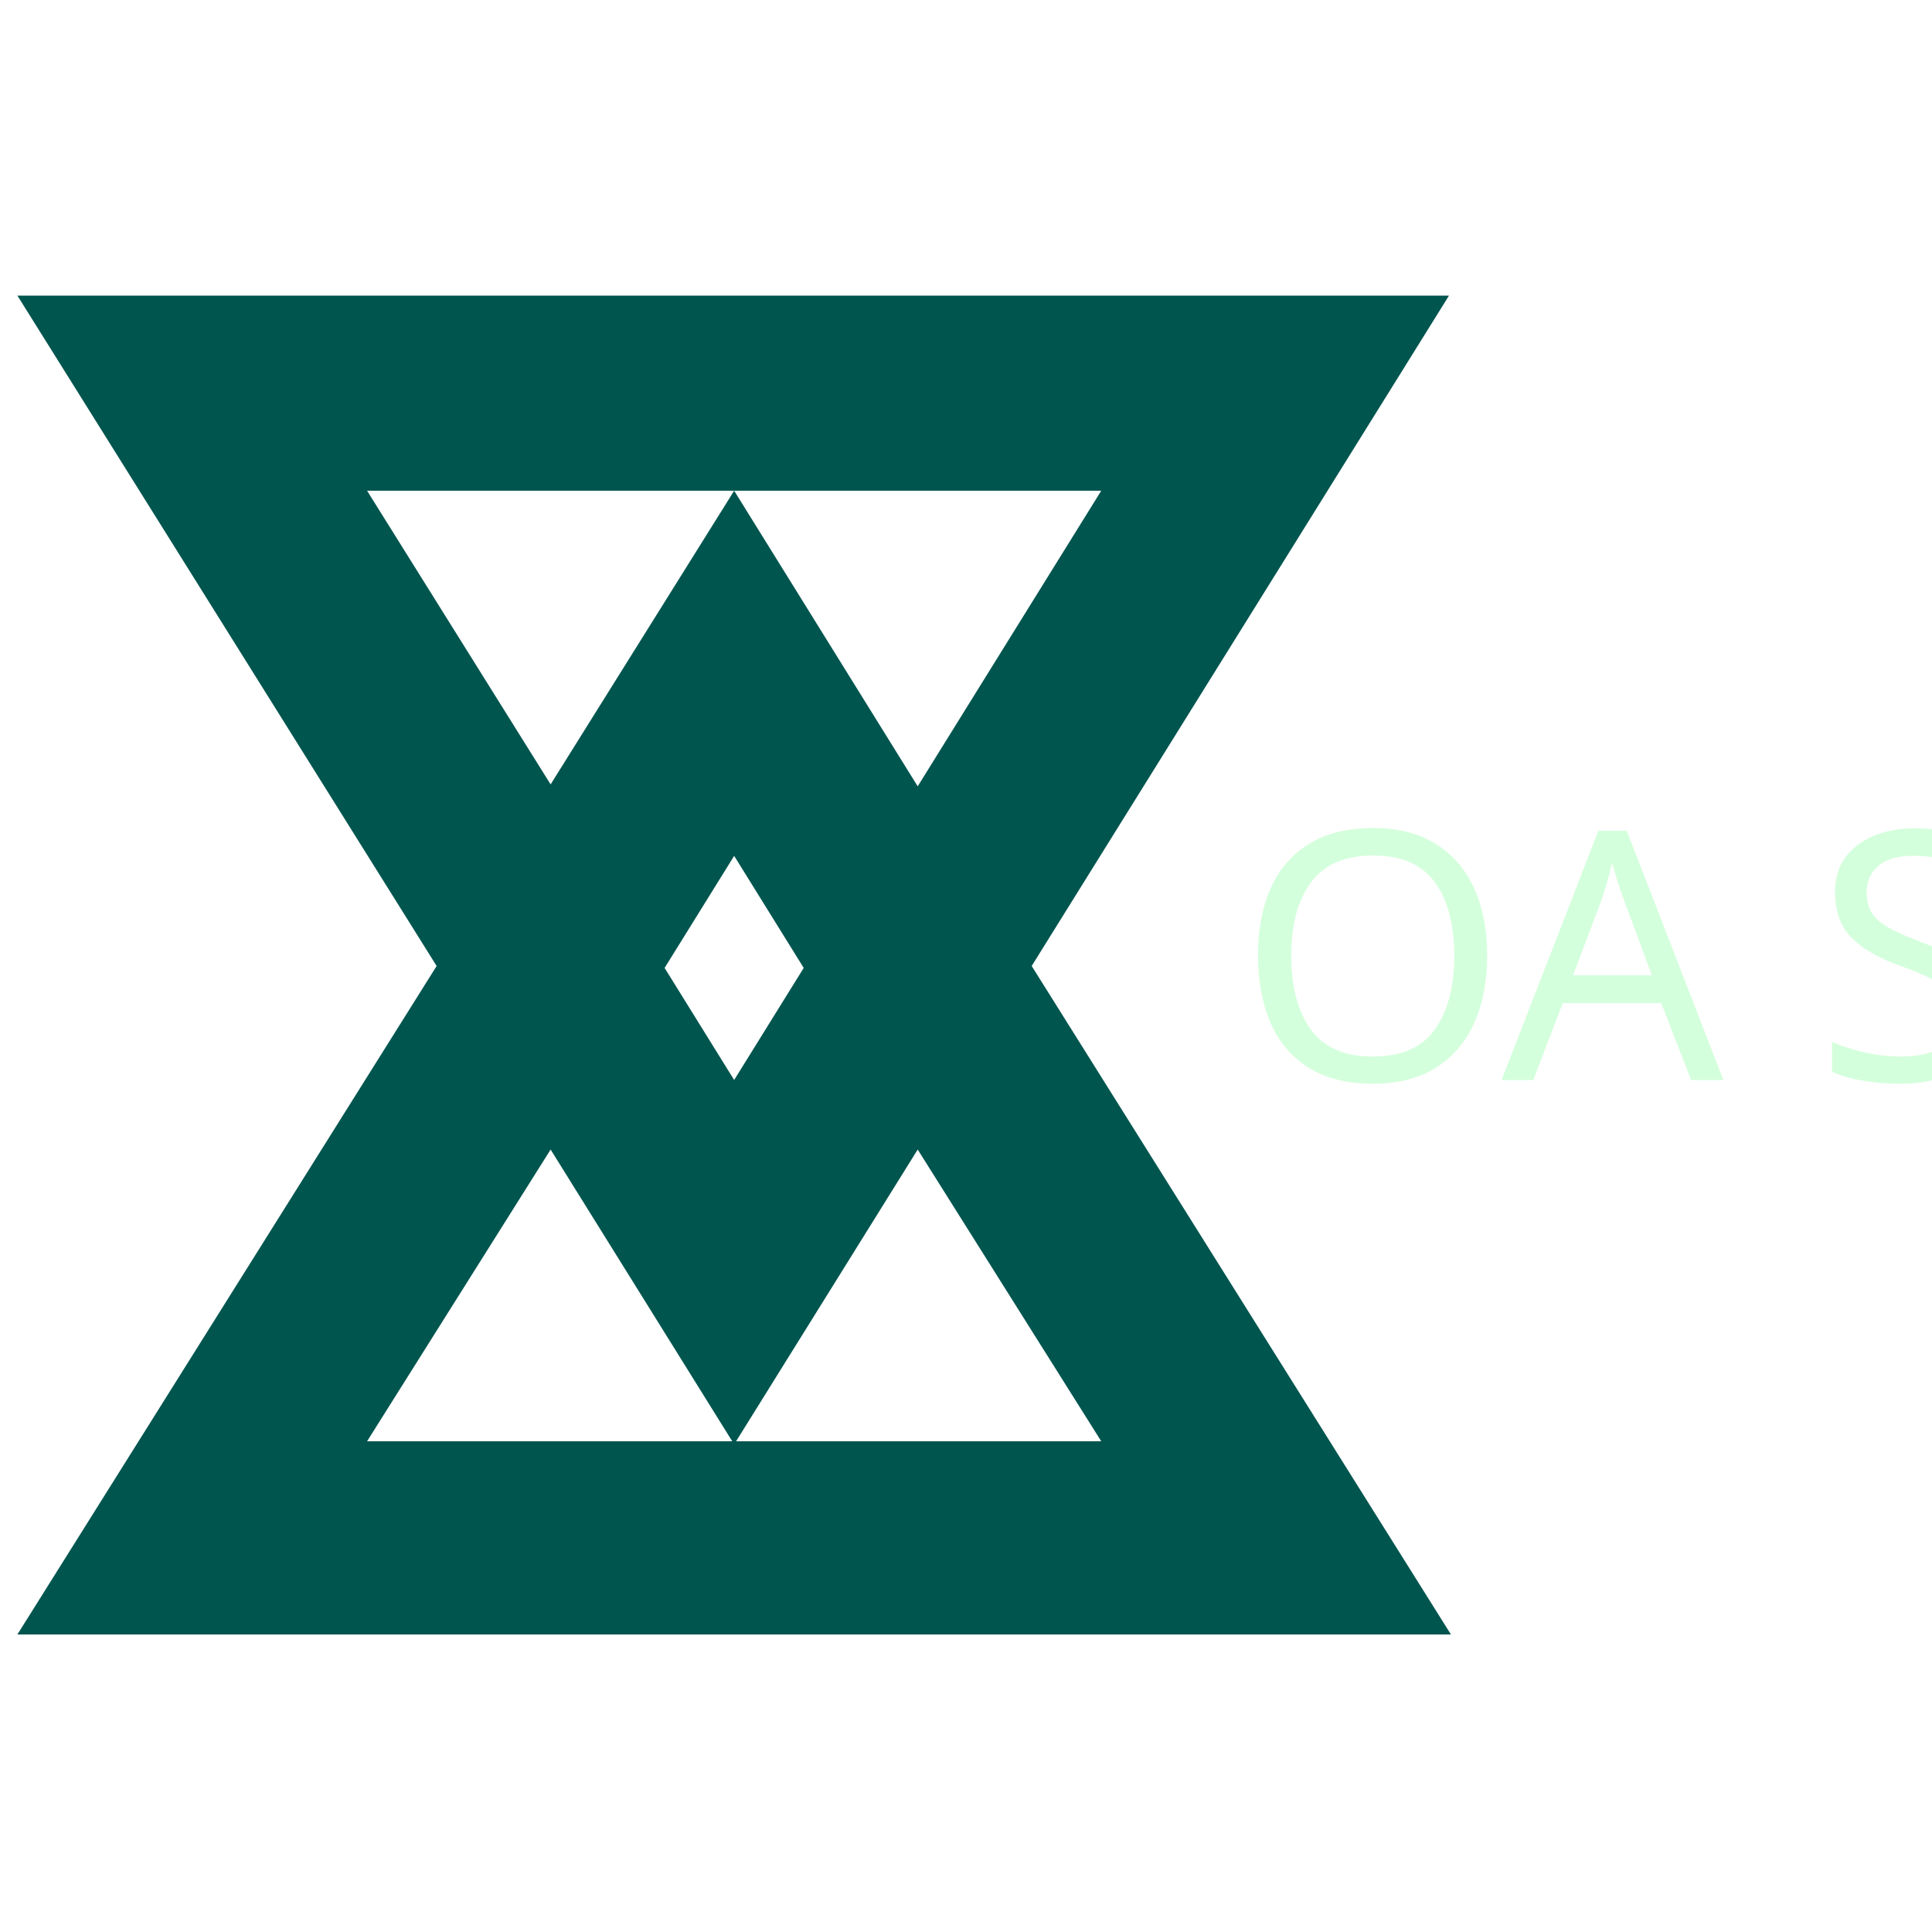
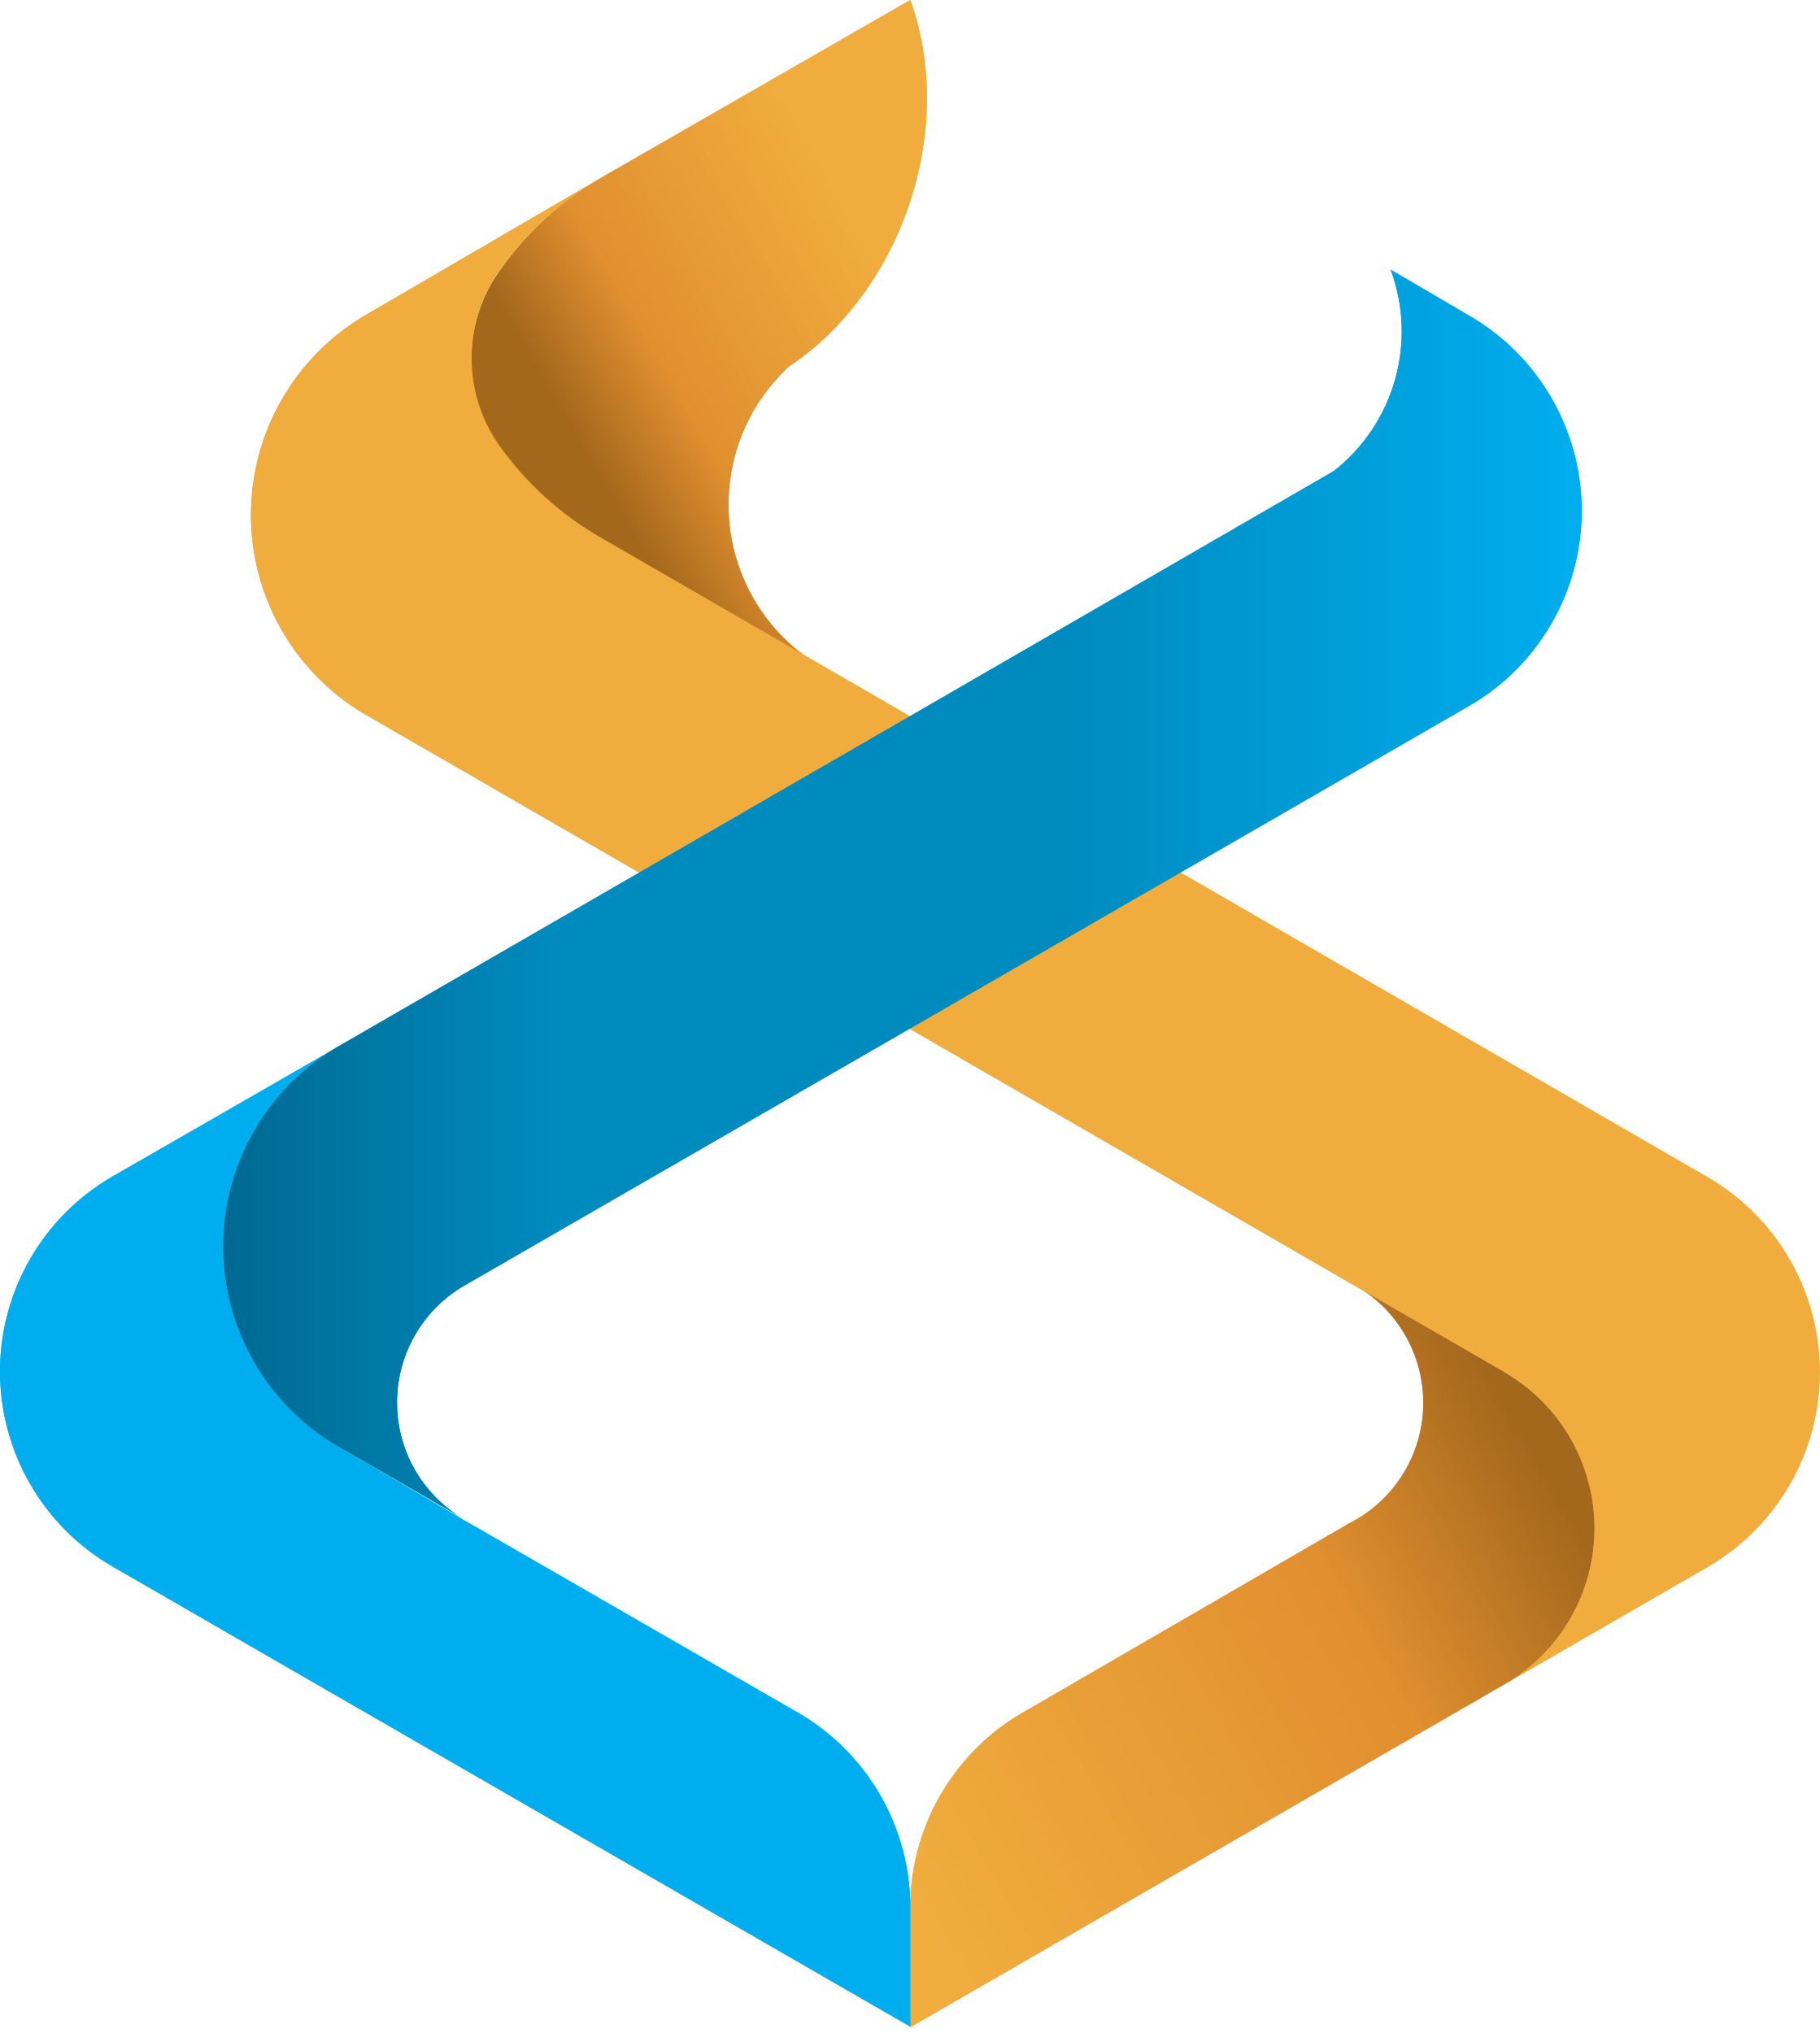
- <svg xmlns="http://www.w3.org/2000/svg" version="1.1" id="connect" x="0px" y="0px" viewBox="0 0 100 100" style="enable-background:new 0 0 100 100;" xml:space="preserve">
-   <style type="text/css">
- 	.st0{fill:#00554F;}
- 	.st1{fill:#D4FFDC;}
- 	.st2{font-family:'NiagaraEngraved-Reg';}
- 	.st3{font-size:18px;}
- </style>
-   <path class="st0" d="M75.1,84.6L53.4,50L75,15.3H0.9L22.6,50L0.9,84.6H75.1z M57,74.6H38.1l9.4-15.1L57,74.6z M38,55.9l-3.6-5.8  l3.6-5.8l3.6,5.8L38,55.9z M19,25.4h38l-9.5,15.3L38,25.4l-9.5,15.2L19,25.4z M37.9,74.6H19l9.5-15.1L37.9,74.6z" />
-   <text transform="matrix(1 0 0 1 64.0229 55.905)" class="st1 st2 st3">OA SOFT</text>
+ <svg xmlns="http://www.w3.org/2000/svg" width="256px" height="286px" viewBox="0 0 256 286" version="1.1" preserveAspectRatio="xMidYMid">
+   <defs>
+     <linearGradient x1="32.902%" y1="78.13%" x2="85.889%" y2="33.994%" id="stdlib-linearGradient-1">
+       <stop stop-color="#A4681D" offset="0%" />
+       <stop stop-color="#E18F2F" offset="31%" />
+       <stop stop-color="#F0AD3E" offset="100%" />
+     </linearGradient>
+     <linearGradient x1="-5.516%" y1="75.392%" x2="87.603%" y2="17.059%" id="stdlib-linearGradient-2">
+       <stop stop-color="#F0AD3E" offset="0%" />
+       <stop stop-color="#E18F2F" offset="69%" />
+       <stop stop-color="#A4681D" offset="100%" />
+     </linearGradient>
+     <linearGradient x1="-0.003%" y1="50.024%" x2="100.006%" y2="50.024%" id="stdlib-linearGradient-3">
+       <stop stop-color="#006991" offset="0%" />
+       <stop stop-color="#008BBF" offset="25%" />
+       <stop stop-color="#008BBF" offset="62%" />
+       <stop stop-color="#00AEEF" offset="100%" />
+     </linearGradient>
+   </defs>
+   <g>
+     <g transform="translate(35.29896, 0)">
+       <path d="M92.754,-6.61381977e-15 L49.112,25.096 C43.554,28.35 38.755,32.756 35.044,38.021 C29.701,45.462 29.701,55.482 35.044,62.923 C38.773,68.127 43.569,72.473 49.112,75.677 L78.065,92.393 C76.679,91.382 75.397,90.242 74.23,88.989 C64.292,78.256 64.939,61.505 75.672,51.57 C91.699,40.908 99.282,18.031 92.754,-6.61381977e-15 Z" fill="url(#stdlib-linearGradient-1)" />
+       <path d="M176.338,192.947 L155.225,180.755 C161.351,184.2 165.077,190.74 164.92,197.764 C164.761,204.788 160.745,211.153 154.472,214.317 L109.299,240.513 C99.329,245.941 93.02,256.284 92.754,267.634 L92.754,285.189 L177.242,236.42 C184.727,231.663 189.186,223.342 189.003,214.471 C188.817,205.603 184.015,197.474 176.338,193.036 L176.338,192.947 Z" fill="url(#stdlib-linearGradient-2)" />
+       <path d="M49.112,75.567 C43.569,72.364 38.773,68.017 35.044,62.814 C29.701,55.373 29.701,45.353 35.044,37.912 C38.767,32.688 43.563,28.317 49.112,25.096 L15.851,44.484 C6.097,50.317 0.09,60.816 0,72.184 C-0.088,83.549 5.757,94.139 15.42,100.126 L176.338,193.036 C184.015,197.474 188.817,205.603 189.003,214.471 C189.186,223.342 184.727,231.663 177.242,236.42 L204.857,220.478 C214.664,214.814 220.701,204.347 220.701,193.024 C220.701,181.7 214.664,171.234 204.857,165.569 L49.112,75.567 Z" fill="#F0AD3E" />
+       <path d="M92.754,-6.61381977e-15 L49.112,25.096 C43.554,28.35 38.755,32.756 35.044,38.021 C29.701,45.462 29.701,55.482 35.044,62.923 C38.773,68.127 43.569,72.473 49.112,75.677 L78.065,92.393 C76.679,91.382 75.397,90.242 74.23,88.989 C64.292,78.256 64.939,61.505 75.672,51.57 C91.699,40.908 99.282,18.031 92.754,-6.61381977e-15 Z" fill="url(#stdlib-linearGradient-1)" />
+       <path d="M176.338,192.947 L155.225,180.755 C161.351,184.2 165.077,190.74 164.92,197.764 C164.761,204.788 160.745,211.153 154.472,214.317 L109.299,240.513 C99.329,245.941 93.02,256.284 92.754,267.634 L92.754,285.189 L177.242,236.42 C184.727,231.663 189.186,223.342 189.003,214.471 C188.817,205.603 184.015,197.474 176.338,193.036 L176.338,192.947 Z" fill="url(#stdlib-linearGradient-2)" />
+       <path d="M49.112,75.567 C43.569,72.364 38.773,68.017 35.044,62.814 C29.701,55.373 29.701,45.353 35.044,37.912 C38.767,32.688 43.563,28.317 49.112,25.096 L15.851,44.484 C6.097,50.317 0.09,60.816 0,72.184 C-0.088,83.549 5.757,94.139 15.42,100.126 L176.338,193.036 C184.015,197.474 188.817,205.603 189.003,214.471 C189.186,223.342 184.727,231.663 177.242,236.42 L204.857,220.478 C214.664,214.814 220.701,204.347 220.701,193.024 C220.701,181.7 214.664,171.234 204.857,165.569 L49.112,75.567 Z" fill="#F0AD3E" />
+     </g>
+     <g transform="translate(0, 37.93578)">
+       <path d="M46.821,165.138 C37.156,159.151 31.314,148.561 31.402,137.196 C31.488,125.828 37.495,115.329 47.253,109.496 L15.865,127.548 C6.049,133.204 0,143.673 0,155.002 C0,166.332 6.049,176.798 15.865,182.457 L43.482,198.396 L128.053,247.168 L128.053,229.612 C127.752,218.295 121.449,207.994 111.511,202.577 L66.274,176.491 C65.636,176.166 65.018,175.805 64.421,175.412 L46.821,165.138 Z" fill="#00AEEF" />
+       <path d="M166.095,84.787 L206.661,61.372 C216.466,55.704 222.503,45.24 222.503,33.917 C222.503,22.591 216.466,12.127 206.661,6.462 L195.63,0 C199.401,10.174 196.171,21.621 187.637,28.326 L128.053,62.793 L47.253,109.472 C37.495,115.308 31.488,125.807 31.401,137.172 C31.314,148.54 37.156,159.131 46.821,165.114 L64.486,175.306 C58.972,171.713 55.71,165.528 55.855,158.95 C55.999,152.373 59.531,146.338 65.195,142.993 L166.095,84.787 Z" fill="url(#stdlib-linearGradient-3)" />
+       <path d="M46.821,165.138 C37.156,159.151 31.314,148.561 31.402,137.196 C31.488,125.828 37.495,115.329 47.253,109.496 L15.865,127.548 C6.049,133.204 0,143.673 0,155.002 C0,166.332 6.049,176.798 15.865,182.457 L43.482,198.396 L128.053,247.168 L128.053,229.612 C127.752,218.295 121.449,207.994 111.511,202.577 L66.274,176.491 C65.636,176.166 65.018,175.805 64.421,175.412 L46.821,165.138 Z" fill="#00AEEF" />
+       <path d="M166.095,84.787 L206.661,61.372 C216.466,55.704 222.503,45.24 222.503,33.917 C222.503,22.591 216.466,12.127 206.661,6.462 L195.63,0 C199.401,10.174 196.171,21.621 187.637,28.326 L128.053,62.793 L47.253,109.472 C37.495,115.308 31.488,125.807 31.401,137.172 C31.314,148.54 37.156,159.131 46.821,165.114 L64.486,175.306 C58.972,171.713 55.71,165.528 55.855,158.95 C55.999,152.373 59.531,146.338 65.195,142.993 L166.095,84.787 Z" fill="url(#stdlib-linearGradient-3)" />
+     </g>
+   </g>
</svg>
